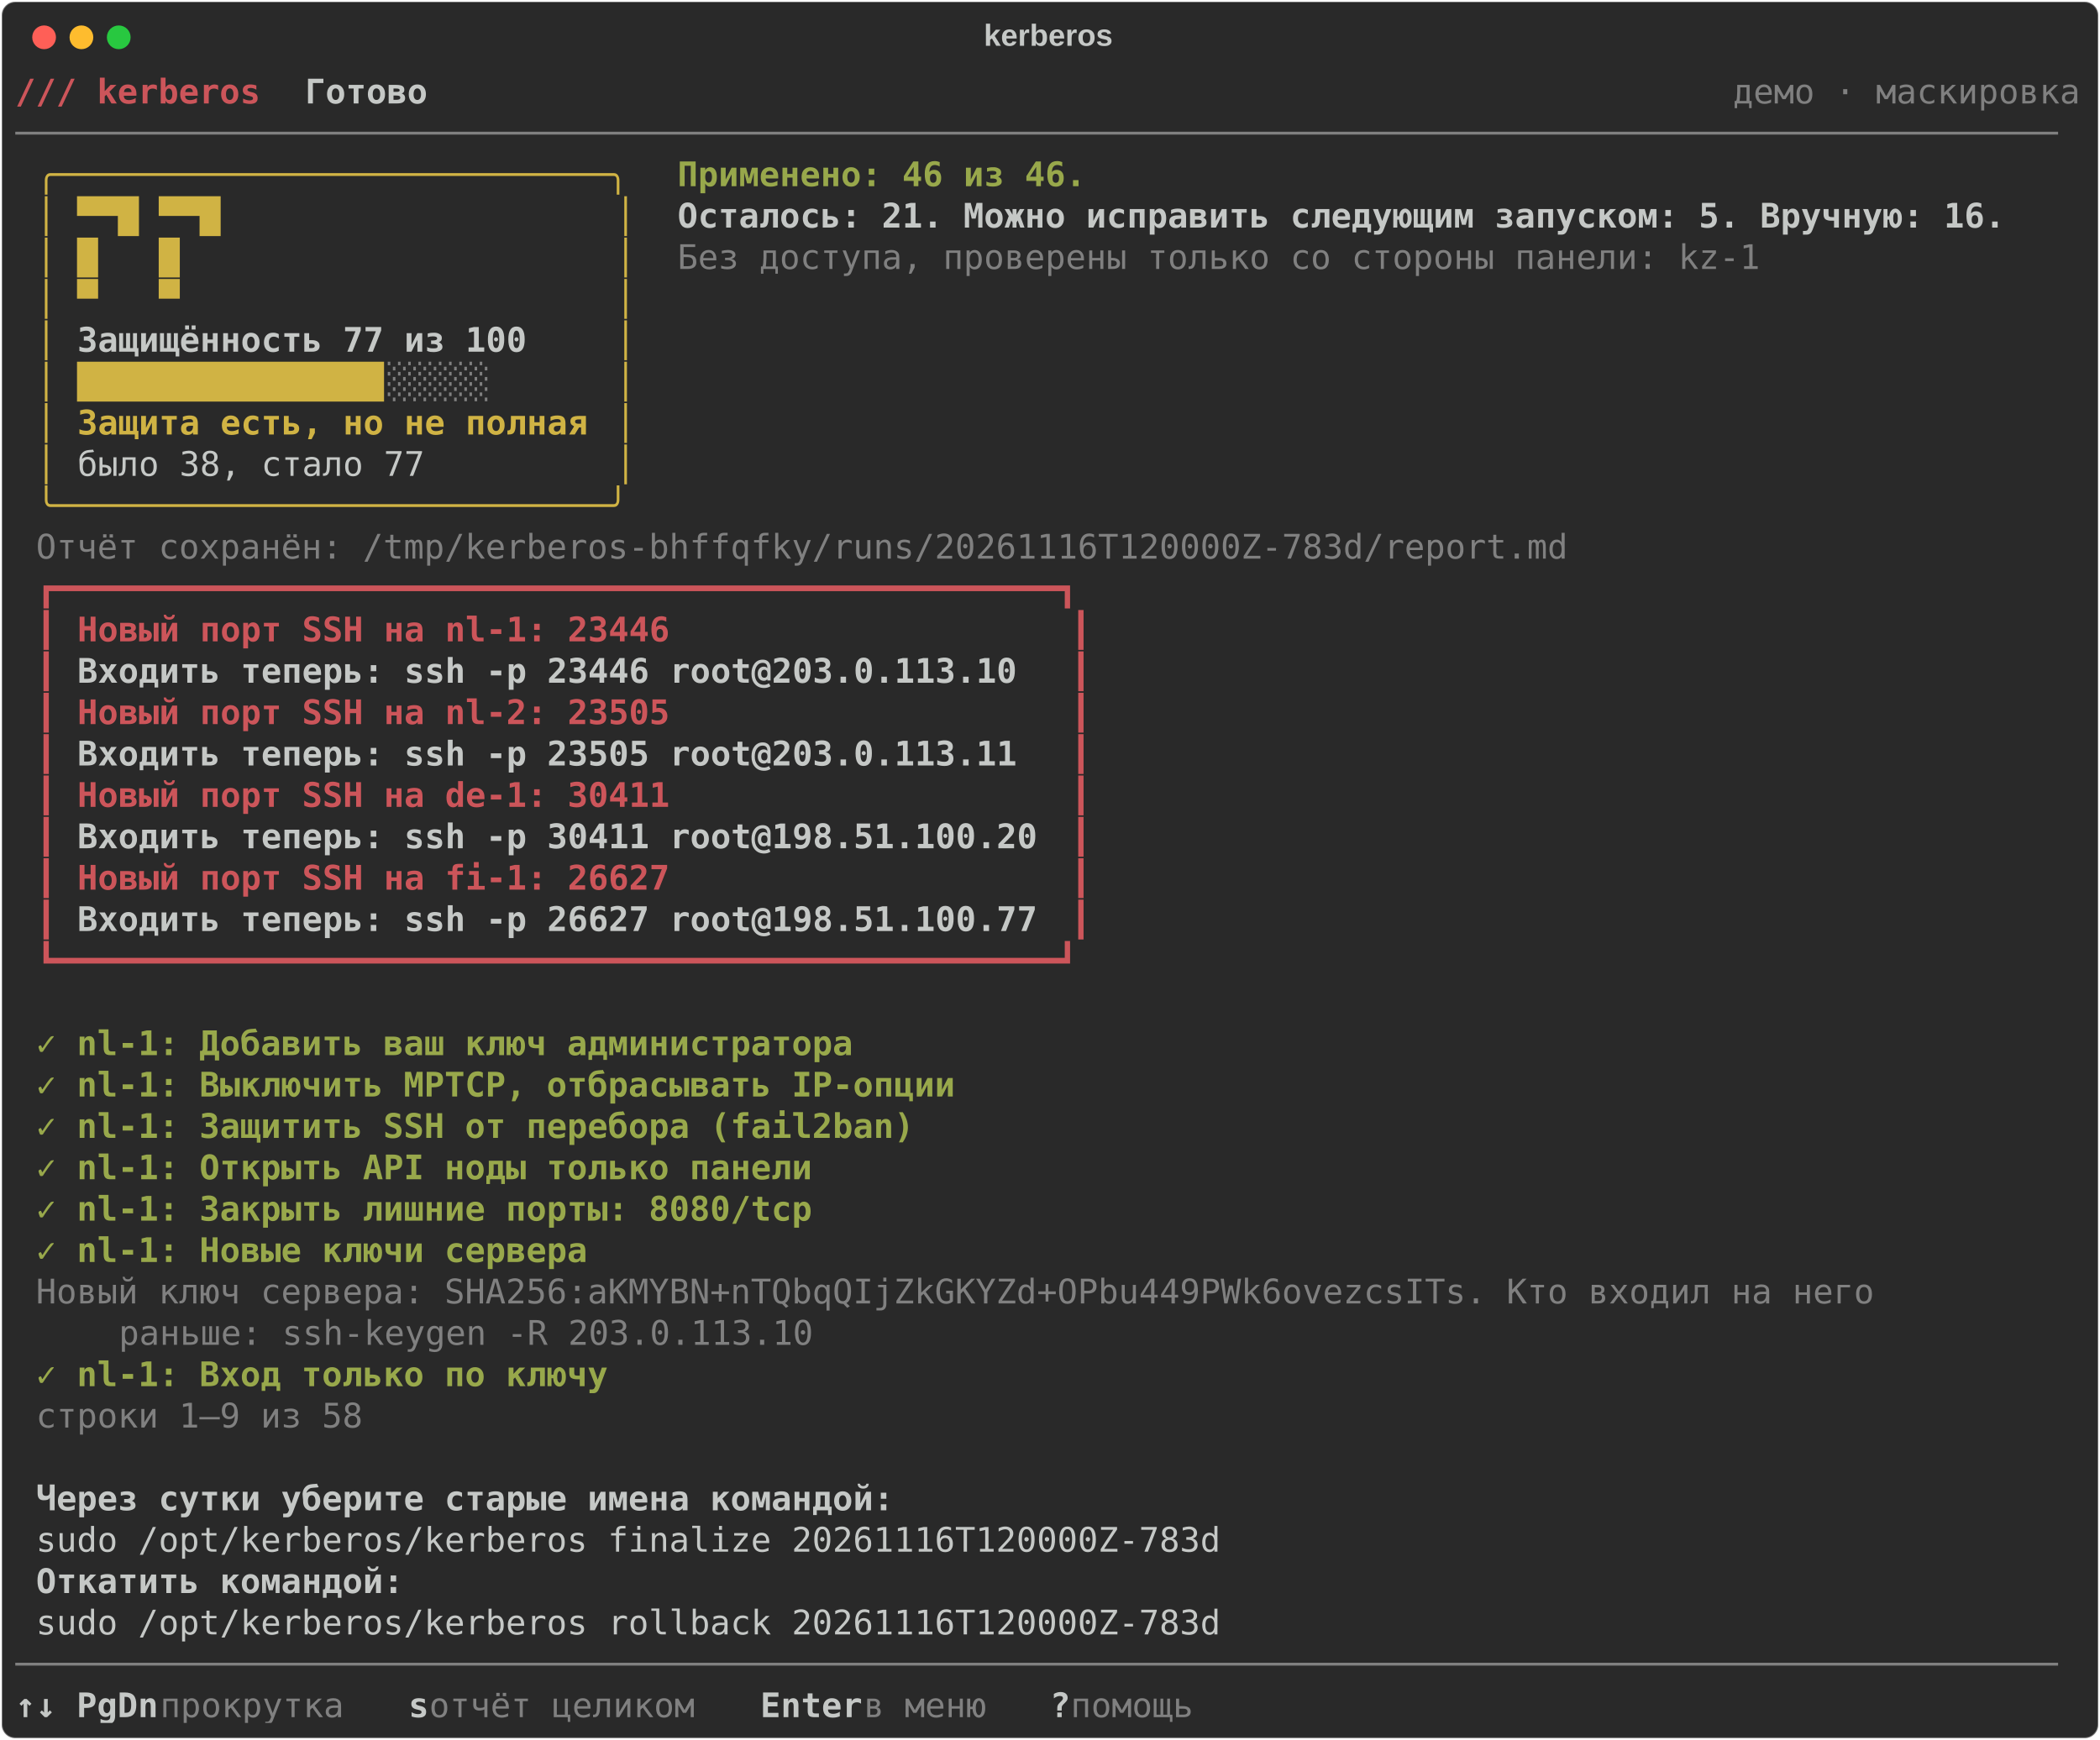
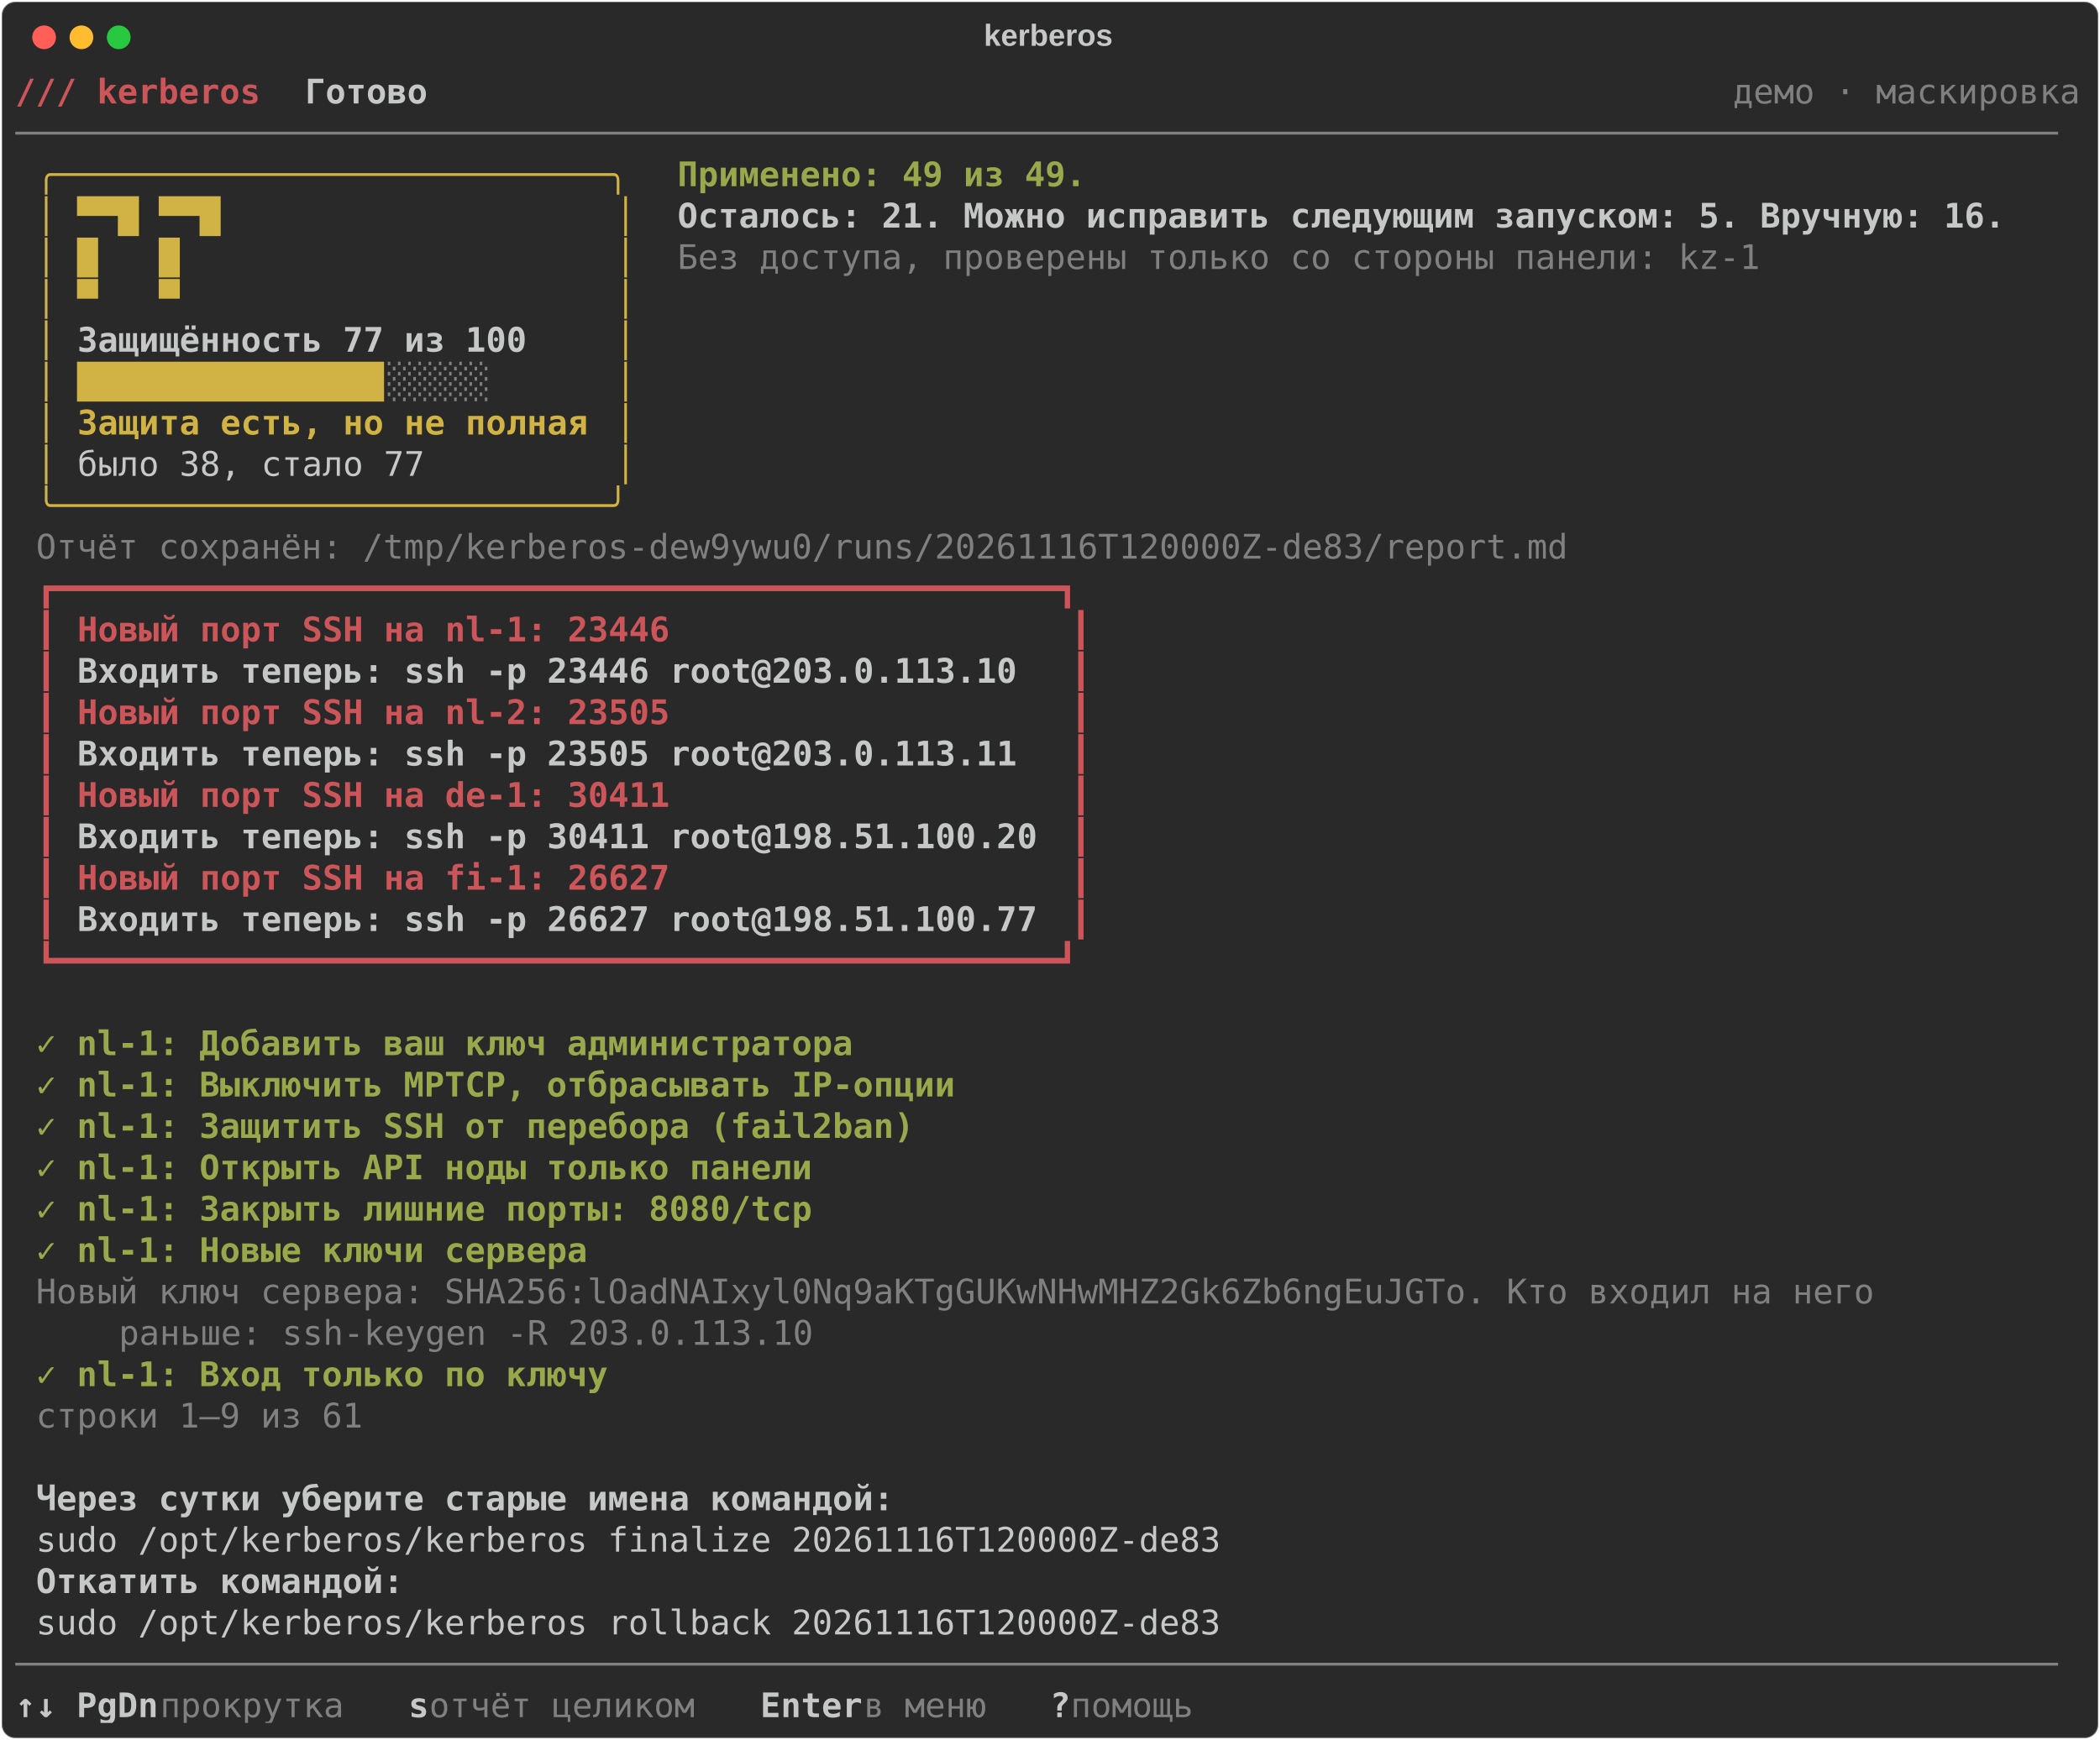
<svg xmlns="http://www.w3.org/2000/svg" class="rich-terminal" viewBox="0 0 1238 1026.0">
  <style>

    @font-face {
        font-family: "Fira Code";
        src: local("FiraCode-Regular"),
                url("https://cdnjs.cloudflare.com/ajax/libs/firacode/6.2.0/woff2/FiraCode-Regular.woff2") format("woff2"),
                url("https://cdnjs.cloudflare.com/ajax/libs/firacode/6.2.0/woff/FiraCode-Regular.woff") format("woff");
        font-style: normal;
        font-weight: 400;
    }
    @font-face {
        font-family: "Fira Code";
        src: local("FiraCode-Bold"),
                url("https://cdnjs.cloudflare.com/ajax/libs/firacode/6.2.0/woff2/FiraCode-Bold.woff2") format("woff2"),
                url("https://cdnjs.cloudflare.com/ajax/libs/firacode/6.2.0/woff/FiraCode-Bold.woff") format("woff");
        font-style: bold;
        font-weight: 700;
    }

-     .terminal-4075102965-matrix {
+     .terminal-1329668912-matrix {
        font-family: Fira Code, monospace;
        font-size: 20px;
        line-height: 24.4px;
        font-variant-east-asian: full-width;
    }

-     .terminal-4075102965-title {
+     .terminal-1329668912-title {
        font-size: 18px;
        font-weight: bold;
        font-family: arial;
    }

-     .terminal-4075102965-r1 { fill: #cc555a;font-weight: bold }
- .terminal-4075102965-r2 { fill: #c5c8c6 }
- .terminal-4075102965-r3 { fill: #c5c8c6;font-weight: bold }
- .terminal-4075102965-r4 { fill: #808080 }
- .terminal-4075102965-r5 { fill: #d0b344;font-weight: bold }
- .terminal-4075102965-r6 { fill: #98a84b;font-weight: bold }
- .terminal-4075102965-r7 { fill: #808080;font-weight: bold }
+     .terminal-1329668912-r1 { fill: #cc555a;font-weight: bold }
+ .terminal-1329668912-r2 { fill: #c5c8c6 }
+ .terminal-1329668912-r3 { fill: #c5c8c6;font-weight: bold }
+ .terminal-1329668912-r4 { fill: #808080 }
+ .terminal-1329668912-r5 { fill: #d0b344;font-weight: bold }
+ .terminal-1329668912-r6 { fill: #98a84b;font-weight: bold }
+ .terminal-1329668912-r7 { fill: #808080;font-weight: bold }
    </style>
  <defs>
-     <clipPath id="terminal-4075102965-clip-terminal">
+     <clipPath id="terminal-1329668912-clip-terminal">
      <rect x="0" y="0" width="1219.0" height="975.0" />
    </clipPath>
-     <clipPath id="terminal-4075102965-line-0">
+     <clipPath id="terminal-1329668912-line-0">
      <rect x="0" y="1.5" width="1220" height="24.65" />
    </clipPath>
-     <clipPath id="terminal-4075102965-line-1">
+     <clipPath id="terminal-1329668912-line-1">
      <rect x="0" y="25.9" width="1220" height="24.65" />
    </clipPath>
-     <clipPath id="terminal-4075102965-line-2">
+     <clipPath id="terminal-1329668912-line-2">
      <rect x="0" y="50.3" width="1220" height="24.65" />
    </clipPath>
-     <clipPath id="terminal-4075102965-line-3">
+     <clipPath id="terminal-1329668912-line-3">
      <rect x="0" y="74.7" width="1220" height="24.65" />
    </clipPath>
-     <clipPath id="terminal-4075102965-line-4">
+     <clipPath id="terminal-1329668912-line-4">
      <rect x="0" y="99.1" width="1220" height="24.65" />
    </clipPath>
-     <clipPath id="terminal-4075102965-line-5">
+     <clipPath id="terminal-1329668912-line-5">
      <rect x="0" y="123.5" width="1220" height="24.65" />
    </clipPath>
-     <clipPath id="terminal-4075102965-line-6">
+     <clipPath id="terminal-1329668912-line-6">
      <rect x="0" y="147.9" width="1220" height="24.65" />
    </clipPath>
-     <clipPath id="terminal-4075102965-line-7">
+     <clipPath id="terminal-1329668912-line-7">
      <rect x="0" y="172.3" width="1220" height="24.65" />
    </clipPath>
-     <clipPath id="terminal-4075102965-line-8">
+     <clipPath id="terminal-1329668912-line-8">
      <rect x="0" y="196.7" width="1220" height="24.65" />
    </clipPath>
-     <clipPath id="terminal-4075102965-line-9">
+     <clipPath id="terminal-1329668912-line-9">
      <rect x="0" y="221.1" width="1220" height="24.65" />
    </clipPath>
-     <clipPath id="terminal-4075102965-line-10">
+     <clipPath id="terminal-1329668912-line-10">
      <rect x="0" y="245.5" width="1220" height="24.65" />
    </clipPath>
-     <clipPath id="terminal-4075102965-line-11">
+     <clipPath id="terminal-1329668912-line-11">
      <rect x="0" y="269.9" width="1220" height="24.65" />
    </clipPath>
-     <clipPath id="terminal-4075102965-line-12">
+     <clipPath id="terminal-1329668912-line-12">
      <rect x="0" y="294.3" width="1220" height="24.65" />
    </clipPath>
-     <clipPath id="terminal-4075102965-line-13">
+     <clipPath id="terminal-1329668912-line-13">
      <rect x="0" y="318.7" width="1220" height="24.65" />
    </clipPath>
-     <clipPath id="terminal-4075102965-line-14">
+     <clipPath id="terminal-1329668912-line-14">
      <rect x="0" y="343.1" width="1220" height="24.65" />
    </clipPath>
-     <clipPath id="terminal-4075102965-line-15">
+     <clipPath id="terminal-1329668912-line-15">
      <rect x="0" y="367.5" width="1220" height="24.65" />
    </clipPath>
-     <clipPath id="terminal-4075102965-line-16">
+     <clipPath id="terminal-1329668912-line-16">
      <rect x="0" y="391.9" width="1220" height="24.65" />
    </clipPath>
-     <clipPath id="terminal-4075102965-line-17">
+     <clipPath id="terminal-1329668912-line-17">
      <rect x="0" y="416.3" width="1220" height="24.65" />
    </clipPath>
-     <clipPath id="terminal-4075102965-line-18">
+     <clipPath id="terminal-1329668912-line-18">
      <rect x="0" y="440.7" width="1220" height="24.65" />
    </clipPath>
-     <clipPath id="terminal-4075102965-line-19">
+     <clipPath id="terminal-1329668912-line-19">
      <rect x="0" y="465.1" width="1220" height="24.65" />
    </clipPath>
-     <clipPath id="terminal-4075102965-line-20">
+     <clipPath id="terminal-1329668912-line-20">
      <rect x="0" y="489.5" width="1220" height="24.65" />
    </clipPath>
-     <clipPath id="terminal-4075102965-line-21">
+     <clipPath id="terminal-1329668912-line-21">
      <rect x="0" y="513.9" width="1220" height="24.65" />
    </clipPath>
-     <clipPath id="terminal-4075102965-line-22">
+     <clipPath id="terminal-1329668912-line-22">
      <rect x="0" y="538.3" width="1220" height="24.65" />
    </clipPath>
-     <clipPath id="terminal-4075102965-line-23">
+     <clipPath id="terminal-1329668912-line-23">
      <rect x="0" y="562.7" width="1220" height="24.65" />
    </clipPath>
-     <clipPath id="terminal-4075102965-line-24">
+     <clipPath id="terminal-1329668912-line-24">
      <rect x="0" y="587.1" width="1220" height="24.65" />
    </clipPath>
-     <clipPath id="terminal-4075102965-line-25">
+     <clipPath id="terminal-1329668912-line-25">
      <rect x="0" y="611.5" width="1220" height="24.65" />
    </clipPath>
-     <clipPath id="terminal-4075102965-line-26">
+     <clipPath id="terminal-1329668912-line-26">
      <rect x="0" y="635.9" width="1220" height="24.65" />
    </clipPath>
-     <clipPath id="terminal-4075102965-line-27">
+     <clipPath id="terminal-1329668912-line-27">
      <rect x="0" y="660.3" width="1220" height="24.65" />
    </clipPath>
-     <clipPath id="terminal-4075102965-line-28">
+     <clipPath id="terminal-1329668912-line-28">
      <rect x="0" y="684.7" width="1220" height="24.65" />
    </clipPath>
-     <clipPath id="terminal-4075102965-line-29">
+     <clipPath id="terminal-1329668912-line-29">
      <rect x="0" y="709.1" width="1220" height="24.65" />
    </clipPath>
-     <clipPath id="terminal-4075102965-line-30">
+     <clipPath id="terminal-1329668912-line-30">
      <rect x="0" y="733.5" width="1220" height="24.65" />
    </clipPath>
-     <clipPath id="terminal-4075102965-line-31">
+     <clipPath id="terminal-1329668912-line-31">
      <rect x="0" y="757.9" width="1220" height="24.65" />
    </clipPath>
-     <clipPath id="terminal-4075102965-line-32">
+     <clipPath id="terminal-1329668912-line-32">
      <rect x="0" y="782.3" width="1220" height="24.65" />
    </clipPath>
-     <clipPath id="terminal-4075102965-line-33">
+     <clipPath id="terminal-1329668912-line-33">
      <rect x="0" y="806.7" width="1220" height="24.65" />
    </clipPath>
-     <clipPath id="terminal-4075102965-line-34">
+     <clipPath id="terminal-1329668912-line-34">
      <rect x="0" y="831.1" width="1220" height="24.65" />
    </clipPath>
-     <clipPath id="terminal-4075102965-line-35">
+     <clipPath id="terminal-1329668912-line-35">
      <rect x="0" y="855.5" width="1220" height="24.65" />
    </clipPath>
-     <clipPath id="terminal-4075102965-line-36">
+     <clipPath id="terminal-1329668912-line-36">
      <rect x="0" y="879.9" width="1220" height="24.65" />
    </clipPath>
-     <clipPath id="terminal-4075102965-line-37">
+     <clipPath id="terminal-1329668912-line-37">
      <rect x="0" y="904.3" width="1220" height="24.65" />
    </clipPath>
-     <clipPath id="terminal-4075102965-line-38">
+     <clipPath id="terminal-1329668912-line-38">
      <rect x="0" y="928.7" width="1220" height="24.65" />
    </clipPath>
  </defs>
  <rect fill="#292929" stroke="rgba(255,255,255,0.35)" stroke-width="1" x="1" y="1" width="1236" height="1024" rx="8" />
-   <text class="terminal-4075102965-title" fill="#c5c8c6" text-anchor="middle" x="618" y="27">kerberos</text>
+   <text class="terminal-1329668912-title" fill="#c5c8c6" text-anchor="middle" x="618" y="27">kerberos</text>
  <g transform="translate(26,22)">
    <circle cx="0" cy="0" r="7" fill="#ff5f57" />
    <circle cx="22" cy="0" r="7" fill="#febc2e" />
    <circle cx="44" cy="0" r="7" fill="#28c840" />
  </g>
-   <g transform="translate(9, 41)" clip-path="url(#terminal-4075102965-clip-terminal)">
-     <g class="terminal-4075102965-matrix">
-       <text class="terminal-4075102965-r1" x="0" y="20" textLength="146.4" clip-path="url(#terminal-4075102965-line-0)">/// kerberos</text>
-       <text class="terminal-4075102965-r3" x="170.8" y="20" textLength="73.2" clip-path="url(#terminal-4075102965-line-0)">Готово</text>
-       <text class="terminal-4075102965-r4" x="1012.6" y="20" textLength="207.4" clip-path="url(#terminal-4075102965-line-0)">демо · маскировка</text>
-       <text class="terminal-4075102965-r2" x="1220" y="20" textLength="12.2" clip-path="url(#terminal-4075102965-line-0)">
- </text>
-       <text class="terminal-4075102965-r4" x="0" y="44.4" textLength="1220" clip-path="url(#terminal-4075102965-line-1)">────────────────────────────────────────────────────────────────────────────────────────────────────</text>
-       <text class="terminal-4075102965-r2" x="1220" y="44.4" textLength="12.2" clip-path="url(#terminal-4075102965-line-1)">
- </text>
-       <text class="terminal-4075102965-r5" x="12.2" y="68.8" textLength="353.8" clip-path="url(#terminal-4075102965-line-2)">╭───────────────────────────╮</text>
-       <text class="terminal-4075102965-r6" x="390.4" y="68.8" textLength="793" clip-path="url(#terminal-4075102965-line-2)">Применено: 46 из 46.                                             </text>
-       <text class="terminal-4075102965-r2" x="1220" y="68.8" textLength="12.2" clip-path="url(#terminal-4075102965-line-2)">
- </text>
-       <text class="terminal-4075102965-r5" x="12.2" y="93.2" textLength="12.2" clip-path="url(#terminal-4075102965-line-3)">│</text>
-       <text class="terminal-4075102965-r5" x="36.6" y="93.2" textLength="305" clip-path="url(#terminal-4075102965-line-3)">▀▀█ ▀▀█                  </text>
-       <text class="terminal-4075102965-r5" x="353.8" y="93.2" textLength="12.2" clip-path="url(#terminal-4075102965-line-3)">│</text>
-       <text class="terminal-4075102965-r3" x="390.4" y="93.2" textLength="793" clip-path="url(#terminal-4075102965-line-3)">Осталось: 21. Можно исправить следующим запуском: 5. Вручную: 16.</text>
-       <text class="terminal-4075102965-r2" x="1220" y="93.2" textLength="12.2" clip-path="url(#terminal-4075102965-line-3)">
- </text>
-       <text class="terminal-4075102965-r5" x="12.2" y="117.6" textLength="12.2" clip-path="url(#terminal-4075102965-line-4)">│</text>
-       <text class="terminal-4075102965-r5" x="36.6" y="117.6" textLength="305" clip-path="url(#terminal-4075102965-line-4)">  █   █                  </text>
-       <text class="terminal-4075102965-r5" x="353.8" y="117.6" textLength="12.2" clip-path="url(#terminal-4075102965-line-4)">│</text>
-       <text class="terminal-4075102965-r4" x="390.4" y="117.6" textLength="793" clip-path="url(#terminal-4075102965-line-4)">Без доступа, проверены только со стороны панели: kz-1            </text>
-       <text class="terminal-4075102965-r2" x="1220" y="117.6" textLength="12.2" clip-path="url(#terminal-4075102965-line-4)">
- </text>
-       <text class="terminal-4075102965-r5" x="12.2" y="142" textLength="12.2" clip-path="url(#terminal-4075102965-line-5)">│</text>
-       <text class="terminal-4075102965-r5" x="36.6" y="142" textLength="305" clip-path="url(#terminal-4075102965-line-5)">  ▀   ▀                  </text>
-       <text class="terminal-4075102965-r5" x="353.8" y="142" textLength="12.2" clip-path="url(#terminal-4075102965-line-5)">│</text>
-       <text class="terminal-4075102965-r2" x="1220" y="142" textLength="12.2" clip-path="url(#terminal-4075102965-line-5)">
- </text>
-       <text class="terminal-4075102965-r5" x="12.2" y="166.4" textLength="12.2" clip-path="url(#terminal-4075102965-line-6)">│</text>
-       <text class="terminal-4075102965-r3" x="36.6" y="166.4" textLength="305" clip-path="url(#terminal-4075102965-line-6)">Защищённость 77 из 100   </text>
-       <text class="terminal-4075102965-r5" x="353.8" y="166.4" textLength="12.2" clip-path="url(#terminal-4075102965-line-6)">│</text>
-       <text class="terminal-4075102965-r2" x="1220" y="166.4" textLength="12.2" clip-path="url(#terminal-4075102965-line-6)">
- </text>
-       <text class="terminal-4075102965-r5" x="12.2" y="190.8" textLength="12.2" clip-path="url(#terminal-4075102965-line-7)">│</text>
-       <text class="terminal-4075102965-r5" x="36.6" y="190.8" textLength="183" clip-path="url(#terminal-4075102965-line-7)">███████████████</text>
-       <text class="terminal-4075102965-r7" x="219.6" y="190.8" textLength="61" clip-path="url(#terminal-4075102965-line-7)">░░░░░</text>
-       <text class="terminal-4075102965-r5" x="353.8" y="190.8" textLength="12.2" clip-path="url(#terminal-4075102965-line-7)">│</text>
-       <text class="terminal-4075102965-r2" x="1220" y="190.8" textLength="12.2" clip-path="url(#terminal-4075102965-line-7)">
- </text>
-       <text class="terminal-4075102965-r5" x="12.2" y="215.2" textLength="12.2" clip-path="url(#terminal-4075102965-line-8)">│</text>
-       <text class="terminal-4075102965-r5" x="36.6" y="215.2" textLength="305" clip-path="url(#terminal-4075102965-line-8)">Защита есть, но не полная</text>
-       <text class="terminal-4075102965-r5" x="353.8" y="215.2" textLength="12.2" clip-path="url(#terminal-4075102965-line-8)">│</text>
-       <text class="terminal-4075102965-r2" x="1220" y="215.2" textLength="12.2" clip-path="url(#terminal-4075102965-line-8)">
- </text>
-       <text class="terminal-4075102965-r5" x="12.2" y="239.6" textLength="12.2" clip-path="url(#terminal-4075102965-line-9)">│</text>
-       <text class="terminal-4075102965-r2" x="36.6" y="239.6" textLength="305" clip-path="url(#terminal-4075102965-line-9)">было 38, стало 77        </text>
-       <text class="terminal-4075102965-r5" x="353.8" y="239.6" textLength="12.2" clip-path="url(#terminal-4075102965-line-9)">│</text>
-       <text class="terminal-4075102965-r2" x="1220" y="239.6" textLength="12.2" clip-path="url(#terminal-4075102965-line-9)">
- </text>
-       <text class="terminal-4075102965-r5" x="12.2" y="264" textLength="353.8" clip-path="url(#terminal-4075102965-line-10)">╰───────────────────────────╯</text>
-       <text class="terminal-4075102965-r2" x="1220" y="264" textLength="12.2" clip-path="url(#terminal-4075102965-line-10)">
- </text>
-       <text class="terminal-4075102965-r4" x="12.2" y="288.4" textLength="915" clip-path="url(#terminal-4075102965-line-11)">Отчёт сохранён: /tmp/kerberos-bhffqfky/runs/20261116T120000Z-783d/report.md</text>
-       <text class="terminal-4075102965-r2" x="1220" y="288.4" textLength="12.2" clip-path="url(#terminal-4075102965-line-11)">
- </text>
-       <text class="terminal-4075102965-r1" x="12.2" y="312.8" textLength="622.2" clip-path="url(#terminal-4075102965-line-12)">┏━━━━━━━━━━━━━━━━━━━━━━━━━━━━━━━━━━━━━━━━━━━━━━━━━┓</text>
-       <text class="terminal-4075102965-r2" x="1220" y="312.8" textLength="12.2" clip-path="url(#terminal-4075102965-line-12)">
- </text>
-       <text class="terminal-4075102965-r1" x="12.2" y="337.2" textLength="12.2" clip-path="url(#terminal-4075102965-line-13)">┃</text>
-       <text class="terminal-4075102965-r1" x="36.6" y="337.2" textLength="353.8" clip-path="url(#terminal-4075102965-line-13)">Новый порт SSH на nl-1: 23446</text>
-       <text class="terminal-4075102965-r1" x="622.2" y="337.2" textLength="12.2" clip-path="url(#terminal-4075102965-line-13)">┃</text>
-       <text class="terminal-4075102965-r2" x="1220" y="337.2" textLength="12.2" clip-path="url(#terminal-4075102965-line-13)">
- </text>
-       <text class="terminal-4075102965-r1" x="12.2" y="361.6" textLength="12.2" clip-path="url(#terminal-4075102965-line-14)">┃</text>
-       <text class="terminal-4075102965-r3" x="36.6" y="361.6" textLength="561.2" clip-path="url(#terminal-4075102965-line-14)">Входить теперь: ssh -p 23446 root@203.0.113.10</text>
-       <text class="terminal-4075102965-r1" x="622.2" y="361.6" textLength="12.2" clip-path="url(#terminal-4075102965-line-14)">┃</text>
-       <text class="terminal-4075102965-r2" x="1220" y="361.6" textLength="12.2" clip-path="url(#terminal-4075102965-line-14)">
- </text>
-       <text class="terminal-4075102965-r1" x="12.2" y="386" textLength="12.2" clip-path="url(#terminal-4075102965-line-15)">┃</text>
-       <text class="terminal-4075102965-r1" x="36.6" y="386" textLength="353.8" clip-path="url(#terminal-4075102965-line-15)">Новый порт SSH на nl-2: 23505</text>
-       <text class="terminal-4075102965-r1" x="622.2" y="386" textLength="12.2" clip-path="url(#terminal-4075102965-line-15)">┃</text>
-       <text class="terminal-4075102965-r2" x="1220" y="386" textLength="12.2" clip-path="url(#terminal-4075102965-line-15)">
- </text>
-       <text class="terminal-4075102965-r1" x="12.2" y="410.4" textLength="12.2" clip-path="url(#terminal-4075102965-line-16)">┃</text>
-       <text class="terminal-4075102965-r3" x="36.6" y="410.4" textLength="561.2" clip-path="url(#terminal-4075102965-line-16)">Входить теперь: ssh -p 23505 root@203.0.113.11</text>
-       <text class="terminal-4075102965-r1" x="622.2" y="410.4" textLength="12.2" clip-path="url(#terminal-4075102965-line-16)">┃</text>
-       <text class="terminal-4075102965-r2" x="1220" y="410.4" textLength="12.2" clip-path="url(#terminal-4075102965-line-16)">
- </text>
-       <text class="terminal-4075102965-r1" x="12.2" y="434.8" textLength="12.2" clip-path="url(#terminal-4075102965-line-17)">┃</text>
-       <text class="terminal-4075102965-r1" x="36.6" y="434.8" textLength="353.8" clip-path="url(#terminal-4075102965-line-17)">Новый порт SSH на de-1: 30411</text>
-       <text class="terminal-4075102965-r1" x="622.2" y="434.8" textLength="12.2" clip-path="url(#terminal-4075102965-line-17)">┃</text>
-       <text class="terminal-4075102965-r2" x="1220" y="434.8" textLength="12.2" clip-path="url(#terminal-4075102965-line-17)">
- </text>
-       <text class="terminal-4075102965-r1" x="12.2" y="459.2" textLength="12.2" clip-path="url(#terminal-4075102965-line-18)">┃</text>
-       <text class="terminal-4075102965-r3" x="36.6" y="459.2" textLength="573.4" clip-path="url(#terminal-4075102965-line-18)">Входить теперь: ssh -p 30411 root@198.51.100.20</text>
-       <text class="terminal-4075102965-r1" x="622.2" y="459.2" textLength="12.2" clip-path="url(#terminal-4075102965-line-18)">┃</text>
-       <text class="terminal-4075102965-r2" x="1220" y="459.2" textLength="12.2" clip-path="url(#terminal-4075102965-line-18)">
- </text>
-       <text class="terminal-4075102965-r1" x="12.2" y="483.6" textLength="12.2" clip-path="url(#terminal-4075102965-line-19)">┃</text>
-       <text class="terminal-4075102965-r1" x="36.6" y="483.6" textLength="353.8" clip-path="url(#terminal-4075102965-line-19)">Новый порт SSH на fi-1: 26627</text>
-       <text class="terminal-4075102965-r1" x="622.2" y="483.6" textLength="12.2" clip-path="url(#terminal-4075102965-line-19)">┃</text>
-       <text class="terminal-4075102965-r2" x="1220" y="483.6" textLength="12.2" clip-path="url(#terminal-4075102965-line-19)">
- </text>
-       <text class="terminal-4075102965-r1" x="12.2" y="508" textLength="12.2" clip-path="url(#terminal-4075102965-line-20)">┃</text>
-       <text class="terminal-4075102965-r3" x="36.6" y="508" textLength="573.4" clip-path="url(#terminal-4075102965-line-20)">Входить теперь: ssh -p 26627 root@198.51.100.77</text>
-       <text class="terminal-4075102965-r1" x="622.2" y="508" textLength="12.2" clip-path="url(#terminal-4075102965-line-20)">┃</text>
-       <text class="terminal-4075102965-r2" x="1220" y="508" textLength="12.2" clip-path="url(#terminal-4075102965-line-20)">
- </text>
-       <text class="terminal-4075102965-r1" x="12.2" y="532.4" textLength="622.2" clip-path="url(#terminal-4075102965-line-21)">┗━━━━━━━━━━━━━━━━━━━━━━━━━━━━━━━━━━━━━━━━━━━━━━━━━┛</text>
-       <text class="terminal-4075102965-r2" x="1220" y="532.4" textLength="12.2" clip-path="url(#terminal-4075102965-line-21)">
- </text>
-       <text class="terminal-4075102965-r2" x="1220" y="556.8" textLength="12.2" clip-path="url(#terminal-4075102965-line-22)">
- </text>
-       <text class="terminal-4075102965-r6" x="12.2" y="581.2" textLength="488" clip-path="url(#terminal-4075102965-line-23)">✓ nl-1: Добавить ваш ключ администратора</text>
-       <text class="terminal-4075102965-r2" x="1220" y="581.2" textLength="12.2" clip-path="url(#terminal-4075102965-line-23)">
- </text>
-       <text class="terminal-4075102965-r6" x="12.2" y="605.6" textLength="549" clip-path="url(#terminal-4075102965-line-24)">✓ nl-1: Выключить MPTCP, отбрасывать IP-опции</text>
-       <text class="terminal-4075102965-r2" x="1220" y="605.6" textLength="12.2" clip-path="url(#terminal-4075102965-line-24)">
- </text>
-       <text class="terminal-4075102965-r6" x="12.2" y="630" textLength="524.6" clip-path="url(#terminal-4075102965-line-25)">✓ nl-1: Защитить SSH от перебора (fail2ban)</text>
-       <text class="terminal-4075102965-r2" x="1220" y="630" textLength="12.2" clip-path="url(#terminal-4075102965-line-25)">
- </text>
-       <text class="terminal-4075102965-r6" x="12.2" y="654.4" textLength="463.6" clip-path="url(#terminal-4075102965-line-26)">✓ nl-1: Открыть API ноды только панели</text>
-       <text class="terminal-4075102965-r2" x="1220" y="654.4" textLength="12.2" clip-path="url(#terminal-4075102965-line-26)">
- </text>
-       <text class="terminal-4075102965-r6" x="12.2" y="678.8" textLength="463.6" clip-path="url(#terminal-4075102965-line-27)">✓ nl-1: Закрыть лишние порты: 8080/tcp</text>
-       <text class="terminal-4075102965-r2" x="1220" y="678.8" textLength="12.2" clip-path="url(#terminal-4075102965-line-27)">
- </text>
-       <text class="terminal-4075102965-r6" x="12.2" y="703.2" textLength="329.4" clip-path="url(#terminal-4075102965-line-28)">✓ nl-1: Новые ключи сервера</text>
-       <text class="terminal-4075102965-r2" x="1220" y="703.2" textLength="12.2" clip-path="url(#terminal-4075102965-line-28)">
- </text>
-       <text class="terminal-4075102965-r4" x="12.2" y="727.6" textLength="1134.6" clip-path="url(#terminal-4075102965-line-29)">  Новый ключ сервера: SHA256:aKMYBN+nTQbqQIjZkGKYZd+OPbu449PWk6ovezcsITs. Кто входил на него </text>
-       <text class="terminal-4075102965-r2" x="1220" y="727.6" textLength="12.2" clip-path="url(#terminal-4075102965-line-29)">
- </text>
-       <text class="terminal-4075102965-r4" x="61" y="752" textLength="414.8" clip-path="url(#terminal-4075102965-line-30)">раньше: ssh-keygen -R 203.0.113.10</text>
-       <text class="terminal-4075102965-r2" x="1220" y="752" textLength="12.2" clip-path="url(#terminal-4075102965-line-30)">
- </text>
-       <text class="terminal-4075102965-r6" x="12.2" y="776.4" textLength="341.6" clip-path="url(#terminal-4075102965-line-31)">✓ nl-1: Вход только по ключу</text>
-       <text class="terminal-4075102965-r2" x="1220" y="776.4" textLength="12.2" clip-path="url(#terminal-4075102965-line-31)">
- </text>
-       <text class="terminal-4075102965-r4" x="12.2" y="800.8" textLength="195.2" clip-path="url(#terminal-4075102965-line-32)">строки 1–9 из 58</text>
-       <text class="terminal-4075102965-r2" x="1220" y="800.8" textLength="12.2" clip-path="url(#terminal-4075102965-line-32)">
- </text>
-       <text class="terminal-4075102965-r2" x="1220" y="825.2" textLength="12.2" clip-path="url(#terminal-4075102965-line-33)">
- </text>
-       <text class="terminal-4075102965-r3" x="12.2" y="849.6" textLength="512.4" clip-path="url(#terminal-4075102965-line-34)">Через сутки уберите старые имена командой:</text>
-       <text class="terminal-4075102965-r2" x="1220" y="849.6" textLength="12.2" clip-path="url(#terminal-4075102965-line-34)">
- </text>
-       <text class="terminal-4075102965-r2" x="12.2" y="874" textLength="707.6" clip-path="url(#terminal-4075102965-line-35)">sudo /opt/kerberos/kerberos finalize 20261116T120000Z-783d</text>
-       <text class="terminal-4075102965-r2" x="1220" y="874" textLength="12.2" clip-path="url(#terminal-4075102965-line-35)">
- </text>
-       <text class="terminal-4075102965-r3" x="12.2" y="898.4" textLength="219.6" clip-path="url(#terminal-4075102965-line-36)">Откатить командой:</text>
-       <text class="terminal-4075102965-r2" x="1220" y="898.4" textLength="12.2" clip-path="url(#terminal-4075102965-line-36)">
- </text>
-       <text class="terminal-4075102965-r2" x="12.2" y="922.8" textLength="707.6" clip-path="url(#terminal-4075102965-line-37)">sudo /opt/kerberos/kerberos rollback 20261116T120000Z-783d</text>
-       <text class="terminal-4075102965-r2" x="1220" y="922.8" textLength="12.2" clip-path="url(#terminal-4075102965-line-37)">
- </text>
-       <text class="terminal-4075102965-r4" x="0" y="947.2" textLength="1220" clip-path="url(#terminal-4075102965-line-38)">────────────────────────────────────────────────────────────────────────────────────────────────────</text>
-       <text class="terminal-4075102965-r2" x="1220" y="947.2" textLength="12.2" clip-path="url(#terminal-4075102965-line-38)">
- </text>
-       <text class="terminal-4075102965-r3" x="0" y="971.6" textLength="85.4" clip-path="url(#terminal-4075102965-line-39)">↑↓ PgDn</text>
-       <text class="terminal-4075102965-r4" x="85.4" y="971.6" textLength="122" clip-path="url(#terminal-4075102965-line-39)"> прокрутка</text>
-       <text class="terminal-4075102965-r3" x="231.8" y="971.6" textLength="12.2" clip-path="url(#terminal-4075102965-line-39)">s</text>
-       <text class="terminal-4075102965-r4" x="244" y="971.6" textLength="170.8" clip-path="url(#terminal-4075102965-line-39)"> отчёт целиком</text>
-       <text class="terminal-4075102965-r3" x="439.2" y="971.6" textLength="61" clip-path="url(#terminal-4075102965-line-39)">Enter</text>
-       <text class="terminal-4075102965-r4" x="500.2" y="971.6" textLength="85.4" clip-path="url(#terminal-4075102965-line-39)"> в меню</text>
-       <text class="terminal-4075102965-r3" x="610" y="971.6" textLength="12.2" clip-path="url(#terminal-4075102965-line-39)">?</text>
-       <text class="terminal-4075102965-r4" x="622.2" y="971.6" textLength="85.4" clip-path="url(#terminal-4075102965-line-39)"> помощь</text>
+   <g transform="translate(9, 41)" clip-path="url(#terminal-1329668912-clip-terminal)">
+     <g class="terminal-1329668912-matrix">
+       <text class="terminal-1329668912-r1" x="0" y="20" textLength="146.4" clip-path="url(#terminal-1329668912-line-0)">/// kerberos</text>
+       <text class="terminal-1329668912-r3" x="170.8" y="20" textLength="73.2" clip-path="url(#terminal-1329668912-line-0)">Готово</text>
+       <text class="terminal-1329668912-r4" x="1012.6" y="20" textLength="207.4" clip-path="url(#terminal-1329668912-line-0)">демо · маскировка</text>
+       <text class="terminal-1329668912-r2" x="1220" y="20" textLength="12.2" clip-path="url(#terminal-1329668912-line-0)">
+ </text>
+       <text class="terminal-1329668912-r4" x="0" y="44.4" textLength="1220" clip-path="url(#terminal-1329668912-line-1)">────────────────────────────────────────────────────────────────────────────────────────────────────</text>
+       <text class="terminal-1329668912-r2" x="1220" y="44.4" textLength="12.2" clip-path="url(#terminal-1329668912-line-1)">
+ </text>
+       <text class="terminal-1329668912-r5" x="12.2" y="68.8" textLength="353.8" clip-path="url(#terminal-1329668912-line-2)">╭───────────────────────────╮</text>
+       <text class="terminal-1329668912-r6" x="390.4" y="68.8" textLength="793" clip-path="url(#terminal-1329668912-line-2)">Применено: 49 из 49.                                             </text>
+       <text class="terminal-1329668912-r2" x="1220" y="68.8" textLength="12.2" clip-path="url(#terminal-1329668912-line-2)">
+ </text>
+       <text class="terminal-1329668912-r5" x="12.2" y="93.2" textLength="12.2" clip-path="url(#terminal-1329668912-line-3)">│</text>
+       <text class="terminal-1329668912-r5" x="36.6" y="93.2" textLength="305" clip-path="url(#terminal-1329668912-line-3)">▀▀█ ▀▀█                  </text>
+       <text class="terminal-1329668912-r5" x="353.8" y="93.2" textLength="12.2" clip-path="url(#terminal-1329668912-line-3)">│</text>
+       <text class="terminal-1329668912-r3" x="390.4" y="93.2" textLength="793" clip-path="url(#terminal-1329668912-line-3)">Осталось: 21. Можно исправить следующим запуском: 5. Вручную: 16.</text>
+       <text class="terminal-1329668912-r2" x="1220" y="93.2" textLength="12.2" clip-path="url(#terminal-1329668912-line-3)">
+ </text>
+       <text class="terminal-1329668912-r5" x="12.2" y="117.6" textLength="12.2" clip-path="url(#terminal-1329668912-line-4)">│</text>
+       <text class="terminal-1329668912-r5" x="36.6" y="117.6" textLength="305" clip-path="url(#terminal-1329668912-line-4)">  █   █                  </text>
+       <text class="terminal-1329668912-r5" x="353.8" y="117.6" textLength="12.2" clip-path="url(#terminal-1329668912-line-4)">│</text>
+       <text class="terminal-1329668912-r4" x="390.4" y="117.6" textLength="793" clip-path="url(#terminal-1329668912-line-4)">Без доступа, проверены только со стороны панели: kz-1            </text>
+       <text class="terminal-1329668912-r2" x="1220" y="117.6" textLength="12.2" clip-path="url(#terminal-1329668912-line-4)">
+ </text>
+       <text class="terminal-1329668912-r5" x="12.2" y="142" textLength="12.2" clip-path="url(#terminal-1329668912-line-5)">│</text>
+       <text class="terminal-1329668912-r5" x="36.6" y="142" textLength="305" clip-path="url(#terminal-1329668912-line-5)">  ▀   ▀                  </text>
+       <text class="terminal-1329668912-r5" x="353.8" y="142" textLength="12.2" clip-path="url(#terminal-1329668912-line-5)">│</text>
+       <text class="terminal-1329668912-r2" x="1220" y="142" textLength="12.2" clip-path="url(#terminal-1329668912-line-5)">
+ </text>
+       <text class="terminal-1329668912-r5" x="12.2" y="166.4" textLength="12.2" clip-path="url(#terminal-1329668912-line-6)">│</text>
+       <text class="terminal-1329668912-r3" x="36.6" y="166.4" textLength="305" clip-path="url(#terminal-1329668912-line-6)">Защищённость 77 из 100   </text>
+       <text class="terminal-1329668912-r5" x="353.8" y="166.4" textLength="12.2" clip-path="url(#terminal-1329668912-line-6)">│</text>
+       <text class="terminal-1329668912-r2" x="1220" y="166.4" textLength="12.2" clip-path="url(#terminal-1329668912-line-6)">
+ </text>
+       <text class="terminal-1329668912-r5" x="12.2" y="190.8" textLength="12.2" clip-path="url(#terminal-1329668912-line-7)">│</text>
+       <text class="terminal-1329668912-r5" x="36.6" y="190.8" textLength="183" clip-path="url(#terminal-1329668912-line-7)">███████████████</text>
+       <text class="terminal-1329668912-r7" x="219.6" y="190.8" textLength="61" clip-path="url(#terminal-1329668912-line-7)">░░░░░</text>
+       <text class="terminal-1329668912-r5" x="353.8" y="190.8" textLength="12.2" clip-path="url(#terminal-1329668912-line-7)">│</text>
+       <text class="terminal-1329668912-r2" x="1220" y="190.8" textLength="12.2" clip-path="url(#terminal-1329668912-line-7)">
+ </text>
+       <text class="terminal-1329668912-r5" x="12.2" y="215.2" textLength="12.2" clip-path="url(#terminal-1329668912-line-8)">│</text>
+       <text class="terminal-1329668912-r5" x="36.6" y="215.2" textLength="305" clip-path="url(#terminal-1329668912-line-8)">Защита есть, но не полная</text>
+       <text class="terminal-1329668912-r5" x="353.8" y="215.2" textLength="12.2" clip-path="url(#terminal-1329668912-line-8)">│</text>
+       <text class="terminal-1329668912-r2" x="1220" y="215.2" textLength="12.2" clip-path="url(#terminal-1329668912-line-8)">
+ </text>
+       <text class="terminal-1329668912-r5" x="12.2" y="239.6" textLength="12.2" clip-path="url(#terminal-1329668912-line-9)">│</text>
+       <text class="terminal-1329668912-r2" x="36.6" y="239.6" textLength="305" clip-path="url(#terminal-1329668912-line-9)">было 38, стало 77        </text>
+       <text class="terminal-1329668912-r5" x="353.8" y="239.6" textLength="12.2" clip-path="url(#terminal-1329668912-line-9)">│</text>
+       <text class="terminal-1329668912-r2" x="1220" y="239.6" textLength="12.2" clip-path="url(#terminal-1329668912-line-9)">
+ </text>
+       <text class="terminal-1329668912-r5" x="12.2" y="264" textLength="353.8" clip-path="url(#terminal-1329668912-line-10)">╰───────────────────────────╯</text>
+       <text class="terminal-1329668912-r2" x="1220" y="264" textLength="12.2" clip-path="url(#terminal-1329668912-line-10)">
+ </text>
+       <text class="terminal-1329668912-r4" x="12.2" y="288.4" textLength="915" clip-path="url(#terminal-1329668912-line-11)">Отчёт сохранён: /tmp/kerberos-dew9ywu0/runs/20261116T120000Z-de83/report.md</text>
+       <text class="terminal-1329668912-r2" x="1220" y="288.4" textLength="12.2" clip-path="url(#terminal-1329668912-line-11)">
+ </text>
+       <text class="terminal-1329668912-r1" x="12.2" y="312.8" textLength="622.2" clip-path="url(#terminal-1329668912-line-12)">┏━━━━━━━━━━━━━━━━━━━━━━━━━━━━━━━━━━━━━━━━━━━━━━━━━┓</text>
+       <text class="terminal-1329668912-r2" x="1220" y="312.8" textLength="12.2" clip-path="url(#terminal-1329668912-line-12)">
+ </text>
+       <text class="terminal-1329668912-r1" x="12.2" y="337.2" textLength="12.2" clip-path="url(#terminal-1329668912-line-13)">┃</text>
+       <text class="terminal-1329668912-r1" x="36.6" y="337.2" textLength="353.8" clip-path="url(#terminal-1329668912-line-13)">Новый порт SSH на nl-1: 23446</text>
+       <text class="terminal-1329668912-r1" x="622.2" y="337.2" textLength="12.2" clip-path="url(#terminal-1329668912-line-13)">┃</text>
+       <text class="terminal-1329668912-r2" x="1220" y="337.2" textLength="12.2" clip-path="url(#terminal-1329668912-line-13)">
+ </text>
+       <text class="terminal-1329668912-r1" x="12.2" y="361.6" textLength="12.2" clip-path="url(#terminal-1329668912-line-14)">┃</text>
+       <text class="terminal-1329668912-r3" x="36.6" y="361.6" textLength="561.2" clip-path="url(#terminal-1329668912-line-14)">Входить теперь: ssh -p 23446 root@203.0.113.10</text>
+       <text class="terminal-1329668912-r1" x="622.2" y="361.6" textLength="12.2" clip-path="url(#terminal-1329668912-line-14)">┃</text>
+       <text class="terminal-1329668912-r2" x="1220" y="361.6" textLength="12.2" clip-path="url(#terminal-1329668912-line-14)">
+ </text>
+       <text class="terminal-1329668912-r1" x="12.2" y="386" textLength="12.2" clip-path="url(#terminal-1329668912-line-15)">┃</text>
+       <text class="terminal-1329668912-r1" x="36.6" y="386" textLength="353.8" clip-path="url(#terminal-1329668912-line-15)">Новый порт SSH на nl-2: 23505</text>
+       <text class="terminal-1329668912-r1" x="622.2" y="386" textLength="12.2" clip-path="url(#terminal-1329668912-line-15)">┃</text>
+       <text class="terminal-1329668912-r2" x="1220" y="386" textLength="12.2" clip-path="url(#terminal-1329668912-line-15)">
+ </text>
+       <text class="terminal-1329668912-r1" x="12.2" y="410.4" textLength="12.2" clip-path="url(#terminal-1329668912-line-16)">┃</text>
+       <text class="terminal-1329668912-r3" x="36.6" y="410.4" textLength="561.2" clip-path="url(#terminal-1329668912-line-16)">Входить теперь: ssh -p 23505 root@203.0.113.11</text>
+       <text class="terminal-1329668912-r1" x="622.2" y="410.4" textLength="12.2" clip-path="url(#terminal-1329668912-line-16)">┃</text>
+       <text class="terminal-1329668912-r2" x="1220" y="410.4" textLength="12.2" clip-path="url(#terminal-1329668912-line-16)">
+ </text>
+       <text class="terminal-1329668912-r1" x="12.2" y="434.8" textLength="12.2" clip-path="url(#terminal-1329668912-line-17)">┃</text>
+       <text class="terminal-1329668912-r1" x="36.6" y="434.8" textLength="353.8" clip-path="url(#terminal-1329668912-line-17)">Новый порт SSH на de-1: 30411</text>
+       <text class="terminal-1329668912-r1" x="622.2" y="434.8" textLength="12.2" clip-path="url(#terminal-1329668912-line-17)">┃</text>
+       <text class="terminal-1329668912-r2" x="1220" y="434.8" textLength="12.2" clip-path="url(#terminal-1329668912-line-17)">
+ </text>
+       <text class="terminal-1329668912-r1" x="12.2" y="459.2" textLength="12.2" clip-path="url(#terminal-1329668912-line-18)">┃</text>
+       <text class="terminal-1329668912-r3" x="36.6" y="459.2" textLength="573.4" clip-path="url(#terminal-1329668912-line-18)">Входить теперь: ssh -p 30411 root@198.51.100.20</text>
+       <text class="terminal-1329668912-r1" x="622.2" y="459.2" textLength="12.2" clip-path="url(#terminal-1329668912-line-18)">┃</text>
+       <text class="terminal-1329668912-r2" x="1220" y="459.2" textLength="12.2" clip-path="url(#terminal-1329668912-line-18)">
+ </text>
+       <text class="terminal-1329668912-r1" x="12.2" y="483.6" textLength="12.2" clip-path="url(#terminal-1329668912-line-19)">┃</text>
+       <text class="terminal-1329668912-r1" x="36.6" y="483.6" textLength="353.8" clip-path="url(#terminal-1329668912-line-19)">Новый порт SSH на fi-1: 26627</text>
+       <text class="terminal-1329668912-r1" x="622.2" y="483.6" textLength="12.2" clip-path="url(#terminal-1329668912-line-19)">┃</text>
+       <text class="terminal-1329668912-r2" x="1220" y="483.6" textLength="12.2" clip-path="url(#terminal-1329668912-line-19)">
+ </text>
+       <text class="terminal-1329668912-r1" x="12.2" y="508" textLength="12.2" clip-path="url(#terminal-1329668912-line-20)">┃</text>
+       <text class="terminal-1329668912-r3" x="36.6" y="508" textLength="573.4" clip-path="url(#terminal-1329668912-line-20)">Входить теперь: ssh -p 26627 root@198.51.100.77</text>
+       <text class="terminal-1329668912-r1" x="622.2" y="508" textLength="12.2" clip-path="url(#terminal-1329668912-line-20)">┃</text>
+       <text class="terminal-1329668912-r2" x="1220" y="508" textLength="12.2" clip-path="url(#terminal-1329668912-line-20)">
+ </text>
+       <text class="terminal-1329668912-r1" x="12.2" y="532.4" textLength="622.2" clip-path="url(#terminal-1329668912-line-21)">┗━━━━━━━━━━━━━━━━━━━━━━━━━━━━━━━━━━━━━━━━━━━━━━━━━┛</text>
+       <text class="terminal-1329668912-r2" x="1220" y="532.4" textLength="12.2" clip-path="url(#terminal-1329668912-line-21)">
+ </text>
+       <text class="terminal-1329668912-r2" x="1220" y="556.8" textLength="12.2" clip-path="url(#terminal-1329668912-line-22)">
+ </text>
+       <text class="terminal-1329668912-r6" x="12.2" y="581.2" textLength="488" clip-path="url(#terminal-1329668912-line-23)">✓ nl-1: Добавить ваш ключ администратора</text>
+       <text class="terminal-1329668912-r2" x="1220" y="581.2" textLength="12.2" clip-path="url(#terminal-1329668912-line-23)">
+ </text>
+       <text class="terminal-1329668912-r6" x="12.2" y="605.6" textLength="549" clip-path="url(#terminal-1329668912-line-24)">✓ nl-1: Выключить MPTCP, отбрасывать IP-опции</text>
+       <text class="terminal-1329668912-r2" x="1220" y="605.6" textLength="12.2" clip-path="url(#terminal-1329668912-line-24)">
+ </text>
+       <text class="terminal-1329668912-r6" x="12.2" y="630" textLength="524.6" clip-path="url(#terminal-1329668912-line-25)">✓ nl-1: Защитить SSH от перебора (fail2ban)</text>
+       <text class="terminal-1329668912-r2" x="1220" y="630" textLength="12.2" clip-path="url(#terminal-1329668912-line-25)">
+ </text>
+       <text class="terminal-1329668912-r6" x="12.2" y="654.4" textLength="463.6" clip-path="url(#terminal-1329668912-line-26)">✓ nl-1: Открыть API ноды только панели</text>
+       <text class="terminal-1329668912-r2" x="1220" y="654.4" textLength="12.2" clip-path="url(#terminal-1329668912-line-26)">
+ </text>
+       <text class="terminal-1329668912-r6" x="12.2" y="678.8" textLength="463.6" clip-path="url(#terminal-1329668912-line-27)">✓ nl-1: Закрыть лишние порты: 8080/tcp</text>
+       <text class="terminal-1329668912-r2" x="1220" y="678.8" textLength="12.2" clip-path="url(#terminal-1329668912-line-27)">
+ </text>
+       <text class="terminal-1329668912-r6" x="12.2" y="703.2" textLength="329.4" clip-path="url(#terminal-1329668912-line-28)">✓ nl-1: Новые ключи сервера</text>
+       <text class="terminal-1329668912-r2" x="1220" y="703.2" textLength="12.2" clip-path="url(#terminal-1329668912-line-28)">
+ </text>
+       <text class="terminal-1329668912-r4" x="12.2" y="727.6" textLength="1134.6" clip-path="url(#terminal-1329668912-line-29)">  Новый ключ сервера: SHA256:lOadNAIxyl0Nq9aKTgGUKwNHwMHZ2Gk6Zb6ngEuJGTo. Кто входил на него </text>
+       <text class="terminal-1329668912-r2" x="1220" y="727.6" textLength="12.2" clip-path="url(#terminal-1329668912-line-29)">
+ </text>
+       <text class="terminal-1329668912-r4" x="61" y="752" textLength="414.8" clip-path="url(#terminal-1329668912-line-30)">раньше: ssh-keygen -R 203.0.113.10</text>
+       <text class="terminal-1329668912-r2" x="1220" y="752" textLength="12.2" clip-path="url(#terminal-1329668912-line-30)">
+ </text>
+       <text class="terminal-1329668912-r6" x="12.2" y="776.4" textLength="341.6" clip-path="url(#terminal-1329668912-line-31)">✓ nl-1: Вход только по ключу</text>
+       <text class="terminal-1329668912-r2" x="1220" y="776.4" textLength="12.2" clip-path="url(#terminal-1329668912-line-31)">
+ </text>
+       <text class="terminal-1329668912-r4" x="12.2" y="800.8" textLength="195.2" clip-path="url(#terminal-1329668912-line-32)">строки 1–9 из 61</text>
+       <text class="terminal-1329668912-r2" x="1220" y="800.8" textLength="12.2" clip-path="url(#terminal-1329668912-line-32)">
+ </text>
+       <text class="terminal-1329668912-r2" x="1220" y="825.2" textLength="12.2" clip-path="url(#terminal-1329668912-line-33)">
+ </text>
+       <text class="terminal-1329668912-r3" x="12.2" y="849.6" textLength="512.4" clip-path="url(#terminal-1329668912-line-34)">Через сутки уберите старые имена командой:</text>
+       <text class="terminal-1329668912-r2" x="1220" y="849.6" textLength="12.2" clip-path="url(#terminal-1329668912-line-34)">
+ </text>
+       <text class="terminal-1329668912-r2" x="12.2" y="874" textLength="707.6" clip-path="url(#terminal-1329668912-line-35)">sudo /opt/kerberos/kerberos finalize 20261116T120000Z-de83</text>
+       <text class="terminal-1329668912-r2" x="1220" y="874" textLength="12.2" clip-path="url(#terminal-1329668912-line-35)">
+ </text>
+       <text class="terminal-1329668912-r3" x="12.2" y="898.4" textLength="219.6" clip-path="url(#terminal-1329668912-line-36)">Откатить командой:</text>
+       <text class="terminal-1329668912-r2" x="1220" y="898.4" textLength="12.2" clip-path="url(#terminal-1329668912-line-36)">
+ </text>
+       <text class="terminal-1329668912-r2" x="12.2" y="922.8" textLength="707.6" clip-path="url(#terminal-1329668912-line-37)">sudo /opt/kerberos/kerberos rollback 20261116T120000Z-de83</text>
+       <text class="terminal-1329668912-r2" x="1220" y="922.8" textLength="12.2" clip-path="url(#terminal-1329668912-line-37)">
+ </text>
+       <text class="terminal-1329668912-r4" x="0" y="947.2" textLength="1220" clip-path="url(#terminal-1329668912-line-38)">────────────────────────────────────────────────────────────────────────────────────────────────────</text>
+       <text class="terminal-1329668912-r2" x="1220" y="947.2" textLength="12.2" clip-path="url(#terminal-1329668912-line-38)">
+ </text>
+       <text class="terminal-1329668912-r3" x="0" y="971.6" textLength="85.4" clip-path="url(#terminal-1329668912-line-39)">↑↓ PgDn</text>
+       <text class="terminal-1329668912-r4" x="85.4" y="971.6" textLength="122" clip-path="url(#terminal-1329668912-line-39)"> прокрутка</text>
+       <text class="terminal-1329668912-r3" x="231.8" y="971.6" textLength="12.2" clip-path="url(#terminal-1329668912-line-39)">s</text>
+       <text class="terminal-1329668912-r4" x="244" y="971.6" textLength="170.8" clip-path="url(#terminal-1329668912-line-39)"> отчёт целиком</text>
+       <text class="terminal-1329668912-r3" x="439.2" y="971.6" textLength="61" clip-path="url(#terminal-1329668912-line-39)">Enter</text>
+       <text class="terminal-1329668912-r4" x="500.2" y="971.6" textLength="85.4" clip-path="url(#terminal-1329668912-line-39)"> в меню</text>
+       <text class="terminal-1329668912-r3" x="610" y="971.6" textLength="12.2" clip-path="url(#terminal-1329668912-line-39)">?</text>
+       <text class="terminal-1329668912-r4" x="622.2" y="971.6" textLength="85.4" clip-path="url(#terminal-1329668912-line-39)"> помощь</text>
    </g>
  </g>
</svg>
